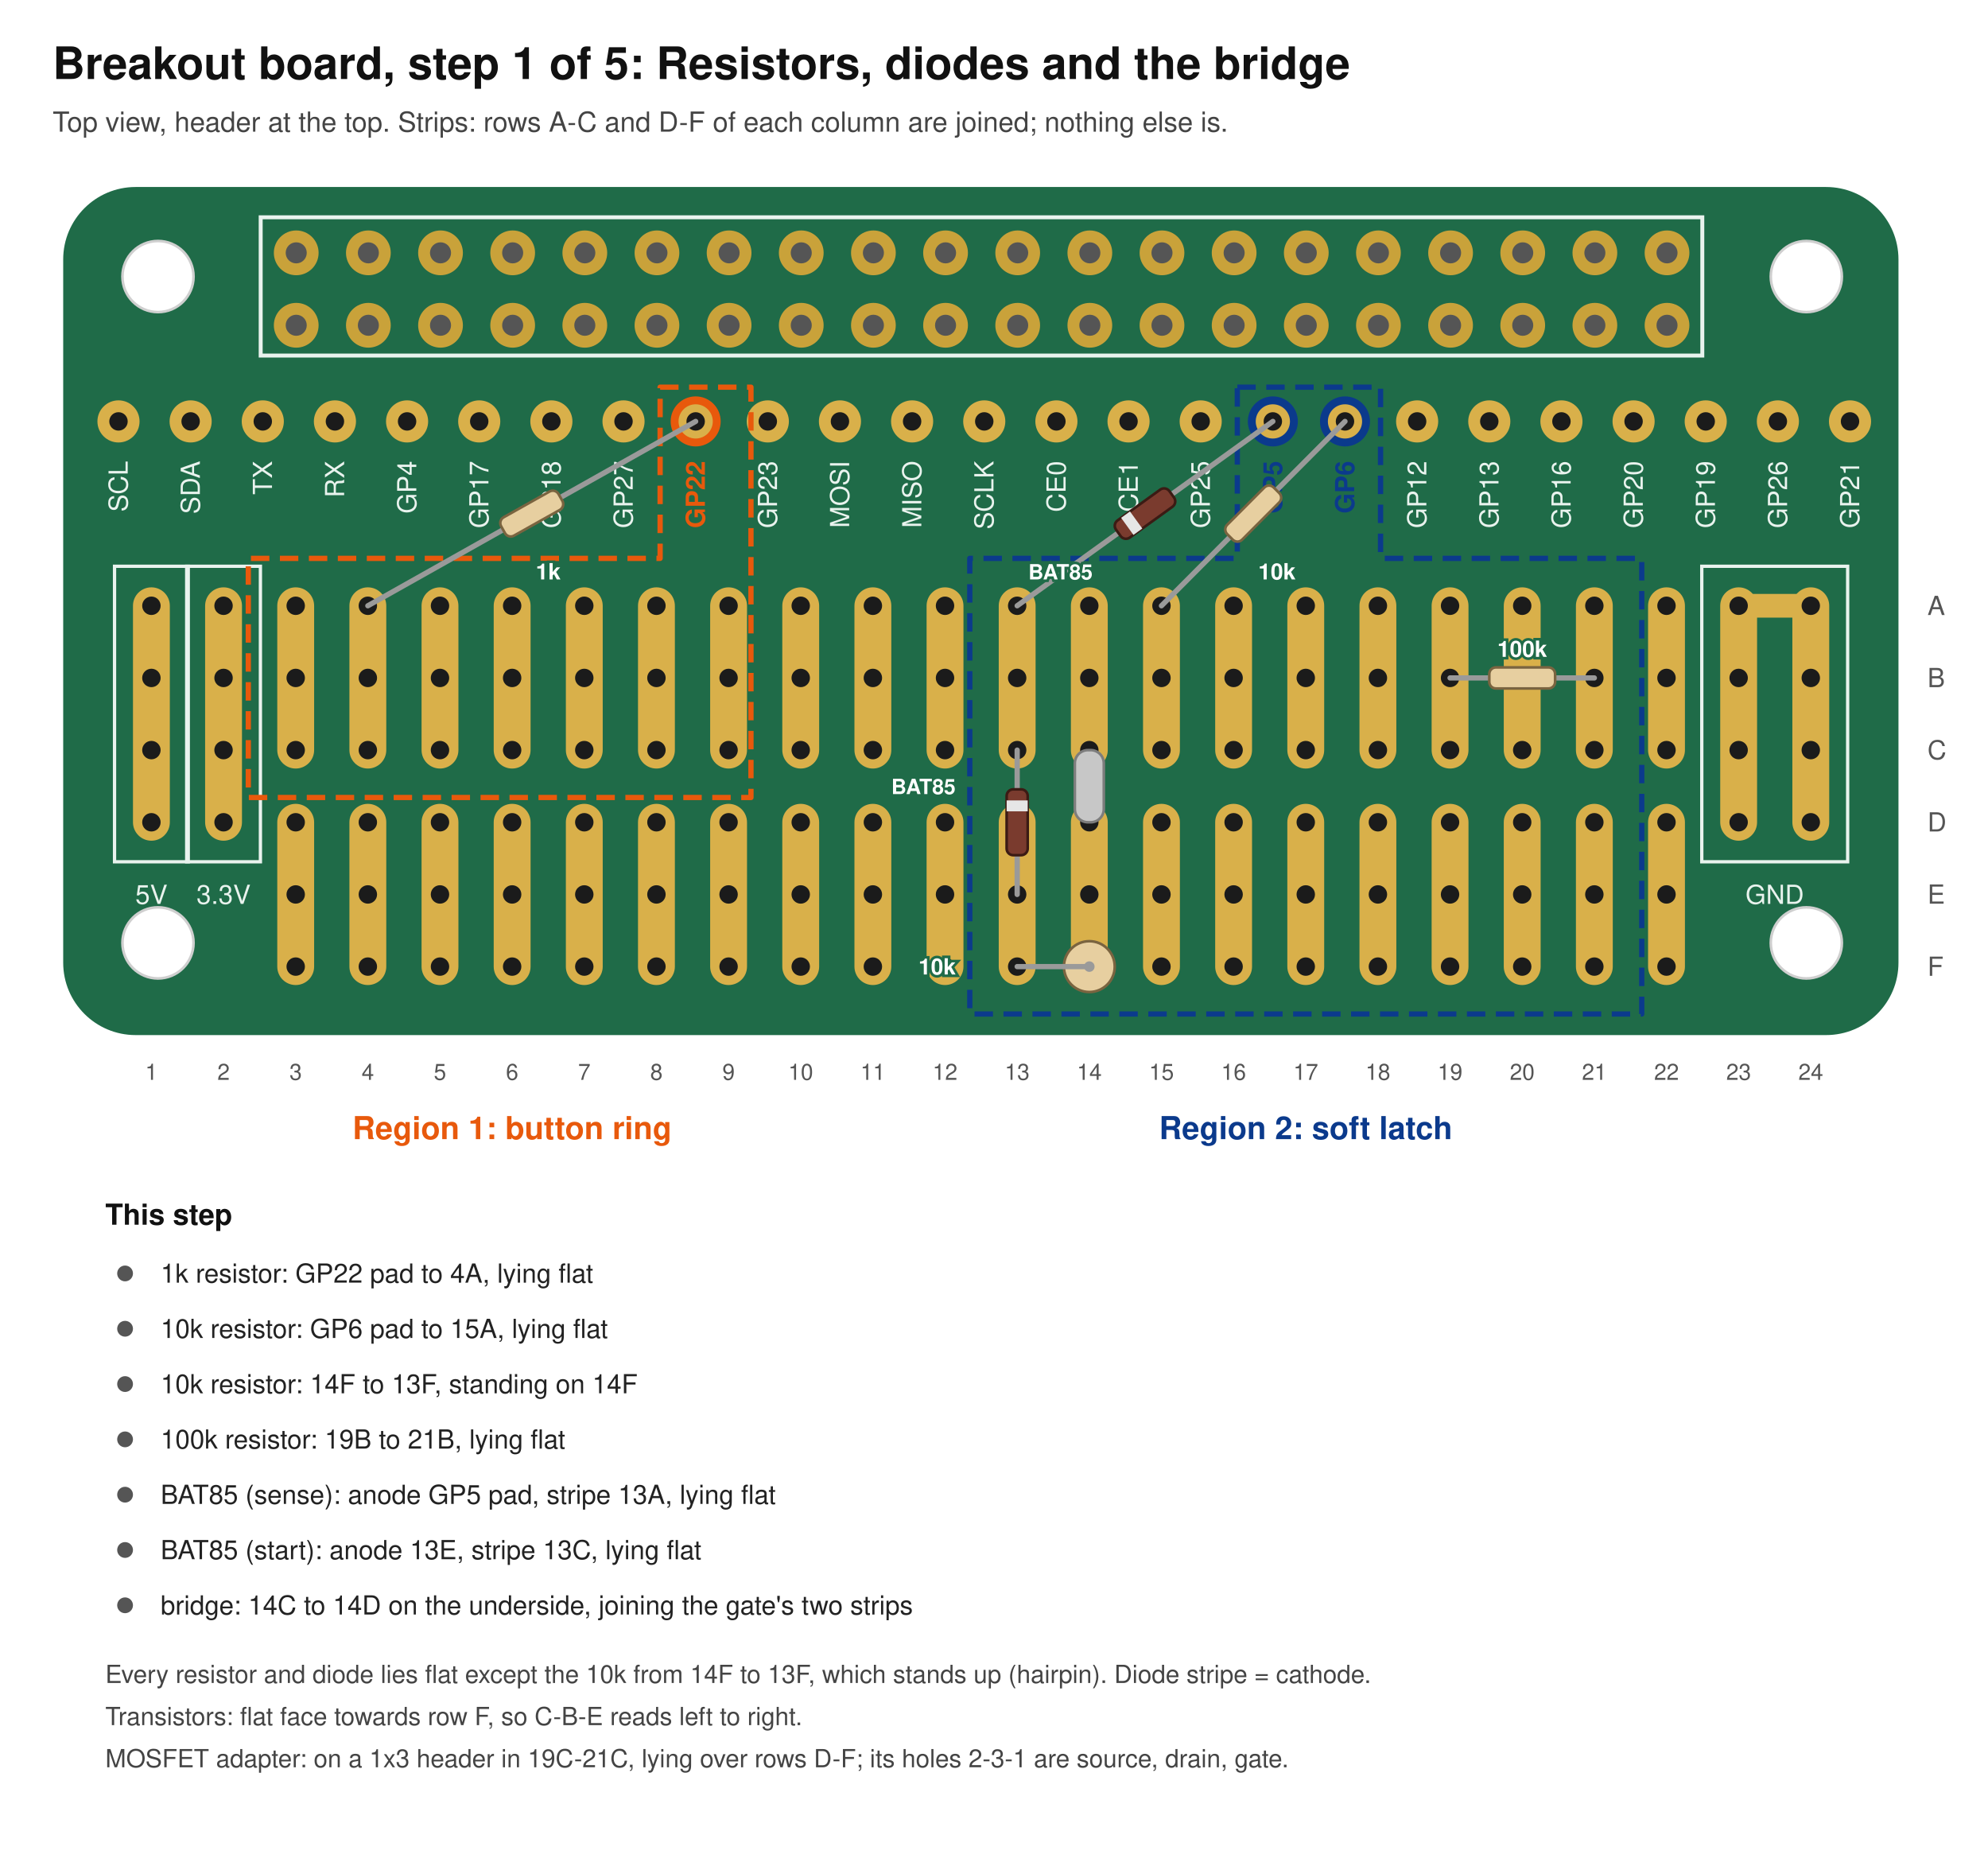
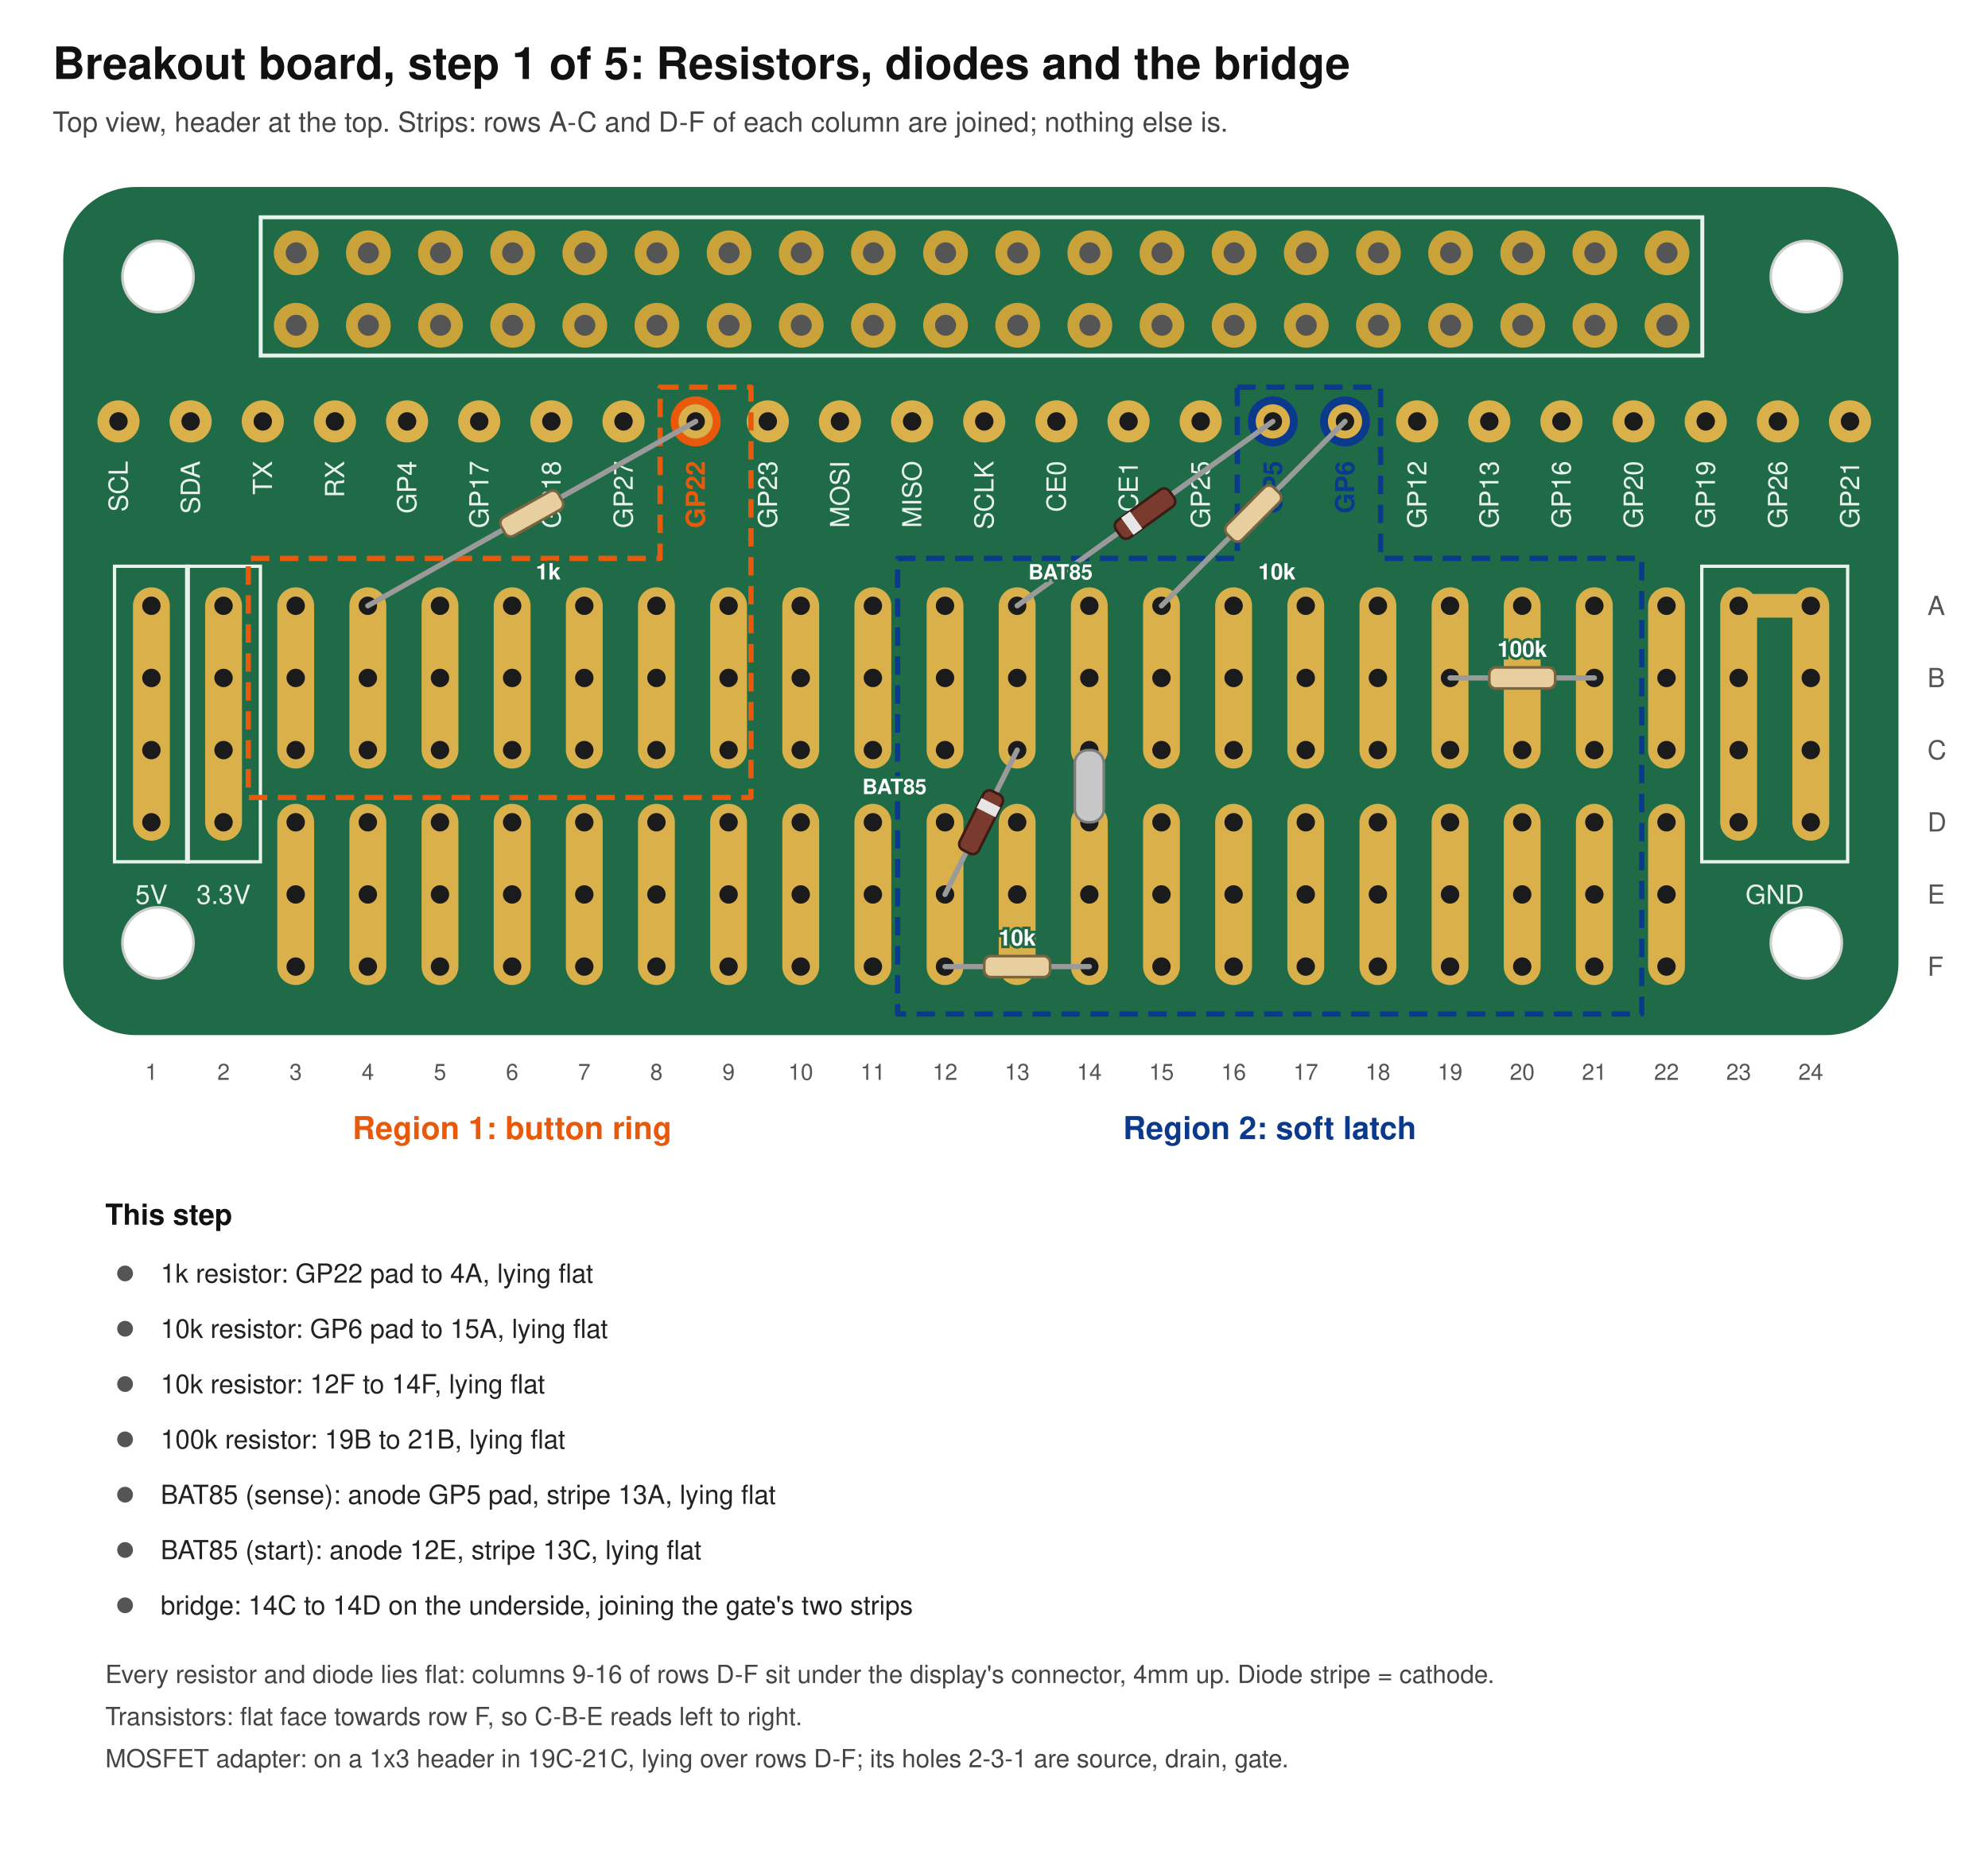
<svg xmlns="http://www.w3.org/2000/svg" viewBox="0 0 1510 1420" width="1510" height="1420" font-family="Helvetica, Arial, sans-serif">
  <rect width="1510" height="1420" fill="#ffffff" />
  <text x="40.0" y="60.0" font-size="34" fill="#111" text-anchor="start" font-weight="bold">Breakout board, step 1 of 5: Resistors, diodes and the bridge</text>
  <text x="40.0" y="100.0" font-size="21" fill="#444" text-anchor="start">Top view, header at the top. Strips: rows A-C and D-F of each column are joined; nothing else is.</text>
  <rect x="48.0" y="142.0" width="1394.0" height="644.0" fill="#1f6b48" rx="55" />
  <circle cx="120.0" cy="210.0" r="27" fill="#ffffff" stroke="#cfcfcf" stroke-width="2" />
  <circle cx="1372.0" cy="210.0" r="27" fill="#ffffff" stroke="#cfcfcf" stroke-width="2" />
  <circle cx="120.0" cy="716.0" r="27" fill="#ffffff" stroke="#cfcfcf" stroke-width="2" />
  <circle cx="1372.0" cy="716.0" r="27" fill="#ffffff" stroke="#cfcfcf" stroke-width="2" />
  <rect x="198.0" y="165.0" width="1095.0" height="105.0" fill="none" stroke="#e9f3ee" stroke-width="3" />
  <circle cx="225.0" cy="192.0" r="17" fill="#c9a23a" stroke="none" stroke-width="0" />
  <circle cx="225.0" cy="192.0" r="8" fill="#555" stroke="none" stroke-width="0" />
  <circle cx="225.0" cy="247.0" r="17" fill="#c9a23a" stroke="none" stroke-width="0" />
  <circle cx="225.0" cy="247.0" r="8" fill="#555" stroke="none" stroke-width="0" />
  <circle cx="279.8" cy="192.0" r="17" fill="#c9a23a" stroke="none" stroke-width="0" />
  <circle cx="279.8" cy="192.0" r="8" fill="#555" stroke="none" stroke-width="0" />
  <circle cx="279.8" cy="247.0" r="17" fill="#c9a23a" stroke="none" stroke-width="0" />
  <circle cx="279.8" cy="247.0" r="8" fill="#555" stroke="none" stroke-width="0" />
  <circle cx="334.6" cy="192.0" r="17" fill="#c9a23a" stroke="none" stroke-width="0" />
  <circle cx="334.6" cy="192.0" r="8" fill="#555" stroke="none" stroke-width="0" />
  <circle cx="334.6" cy="247.0" r="17" fill="#c9a23a" stroke="none" stroke-width="0" />
  <circle cx="334.6" cy="247.0" r="8" fill="#555" stroke="none" stroke-width="0" />
  <circle cx="389.4" cy="192.0" r="17" fill="#c9a23a" stroke="none" stroke-width="0" />
  <circle cx="389.4" cy="192.0" r="8" fill="#555" stroke="none" stroke-width="0" />
  <circle cx="389.4" cy="247.0" r="17" fill="#c9a23a" stroke="none" stroke-width="0" />
  <circle cx="389.4" cy="247.0" r="8" fill="#555" stroke="none" stroke-width="0" />
  <circle cx="444.2" cy="192.0" r="17" fill="#c9a23a" stroke="none" stroke-width="0" />
  <circle cx="444.2" cy="192.0" r="8" fill="#555" stroke="none" stroke-width="0" />
  <circle cx="444.2" cy="247.0" r="17" fill="#c9a23a" stroke="none" stroke-width="0" />
  <circle cx="444.2" cy="247.0" r="8" fill="#555" stroke="none" stroke-width="0" />
  <circle cx="499.0" cy="192.0" r="17" fill="#c9a23a" stroke="none" stroke-width="0" />
  <circle cx="499.0" cy="192.0" r="8" fill="#555" stroke="none" stroke-width="0" />
  <circle cx="499.0" cy="247.0" r="17" fill="#c9a23a" stroke="none" stroke-width="0" />
  <circle cx="499.0" cy="247.0" r="8" fill="#555" stroke="none" stroke-width="0" />
  <circle cx="553.8" cy="192.0" r="17" fill="#c9a23a" stroke="none" stroke-width="0" />
  <circle cx="553.8" cy="192.0" r="8" fill="#555" stroke="none" stroke-width="0" />
  <circle cx="553.8" cy="247.0" r="17" fill="#c9a23a" stroke="none" stroke-width="0" />
  <circle cx="553.8" cy="247.0" r="8" fill="#555" stroke="none" stroke-width="0" />
  <circle cx="608.6" cy="192.0" r="17" fill="#c9a23a" stroke="none" stroke-width="0" />
  <circle cx="608.6" cy="192.0" r="8" fill="#555" stroke="none" stroke-width="0" />
  <circle cx="608.6" cy="247.0" r="17" fill="#c9a23a" stroke="none" stroke-width="0" />
  <circle cx="608.6" cy="247.0" r="8" fill="#555" stroke="none" stroke-width="0" />
  <circle cx="663.4" cy="192.0" r="17" fill="#c9a23a" stroke="none" stroke-width="0" />
  <circle cx="663.4" cy="192.0" r="8" fill="#555" stroke="none" stroke-width="0" />
  <circle cx="663.4" cy="247.0" r="17" fill="#c9a23a" stroke="none" stroke-width="0" />
  <circle cx="663.4" cy="247.0" r="8" fill="#555" stroke="none" stroke-width="0" />
  <circle cx="718.2" cy="192.0" r="17" fill="#c9a23a" stroke="none" stroke-width="0" />
  <circle cx="718.2" cy="192.0" r="8" fill="#555" stroke="none" stroke-width="0" />
  <circle cx="718.2" cy="247.0" r="17" fill="#c9a23a" stroke="none" stroke-width="0" />
  <circle cx="718.2" cy="247.0" r="8" fill="#555" stroke="none" stroke-width="0" />
  <circle cx="773.0" cy="192.0" r="17" fill="#c9a23a" stroke="none" stroke-width="0" />
  <circle cx="773.0" cy="192.0" r="8" fill="#555" stroke="none" stroke-width="0" />
  <circle cx="773.0" cy="247.0" r="17" fill="#c9a23a" stroke="none" stroke-width="0" />
  <circle cx="773.0" cy="247.0" r="8" fill="#555" stroke="none" stroke-width="0" />
  <circle cx="827.8" cy="192.0" r="17" fill="#c9a23a" stroke="none" stroke-width="0" />
  <circle cx="827.8" cy="192.0" r="8" fill="#555" stroke="none" stroke-width="0" />
  <circle cx="827.8" cy="247.0" r="17" fill="#c9a23a" stroke="none" stroke-width="0" />
  <circle cx="827.8" cy="247.0" r="8" fill="#555" stroke="none" stroke-width="0" />
  <circle cx="882.6" cy="192.0" r="17" fill="#c9a23a" stroke="none" stroke-width="0" />
  <circle cx="882.6" cy="192.0" r="8" fill="#555" stroke="none" stroke-width="0" />
  <circle cx="882.6" cy="247.0" r="17" fill="#c9a23a" stroke="none" stroke-width="0" />
  <circle cx="882.6" cy="247.0" r="8" fill="#555" stroke="none" stroke-width="0" />
  <circle cx="937.4" cy="192.0" r="17" fill="#c9a23a" stroke="none" stroke-width="0" />
  <circle cx="937.4" cy="192.0" r="8" fill="#555" stroke="none" stroke-width="0" />
  <circle cx="937.4" cy="247.0" r="17" fill="#c9a23a" stroke="none" stroke-width="0" />
  <circle cx="937.4" cy="247.0" r="8" fill="#555" stroke="none" stroke-width="0" />
  <circle cx="992.2" cy="192.0" r="17" fill="#c9a23a" stroke="none" stroke-width="0" />
  <circle cx="992.2" cy="192.0" r="8" fill="#555" stroke="none" stroke-width="0" />
  <circle cx="992.2" cy="247.0" r="17" fill="#c9a23a" stroke="none" stroke-width="0" />
  <circle cx="992.2" cy="247.0" r="8" fill="#555" stroke="none" stroke-width="0" />
  <circle cx="1047.0" cy="192.0" r="17" fill="#c9a23a" stroke="none" stroke-width="0" />
  <circle cx="1047.0" cy="192.0" r="8" fill="#555" stroke="none" stroke-width="0" />
  <circle cx="1047.0" cy="247.0" r="17" fill="#c9a23a" stroke="none" stroke-width="0" />
  <circle cx="1047.0" cy="247.0" r="8" fill="#555" stroke="none" stroke-width="0" />
  <circle cx="1101.8" cy="192.0" r="17" fill="#c9a23a" stroke="none" stroke-width="0" />
  <circle cx="1101.8" cy="192.0" r="8" fill="#555" stroke="none" stroke-width="0" />
  <circle cx="1101.8" cy="247.0" r="17" fill="#c9a23a" stroke="none" stroke-width="0" />
  <circle cx="1101.8" cy="247.0" r="8" fill="#555" stroke="none" stroke-width="0" />
  <circle cx="1156.6" cy="192.0" r="17" fill="#c9a23a" stroke="none" stroke-width="0" />
  <circle cx="1156.6" cy="192.0" r="8" fill="#555" stroke="none" stroke-width="0" />
  <circle cx="1156.6" cy="247.0" r="17" fill="#c9a23a" stroke="none" stroke-width="0" />
  <circle cx="1156.6" cy="247.0" r="8" fill="#555" stroke="none" stroke-width="0" />
  <circle cx="1211.4" cy="192.0" r="17" fill="#c9a23a" stroke="none" stroke-width="0" />
  <circle cx="1211.4" cy="192.0" r="8" fill="#555" stroke="none" stroke-width="0" />
  <circle cx="1211.4" cy="247.0" r="17" fill="#c9a23a" stroke="none" stroke-width="0" />
  <circle cx="1211.4" cy="247.0" r="8" fill="#555" stroke="none" stroke-width="0" />
  <circle cx="1266.2" cy="192.0" r="17" fill="#c9a23a" stroke="none" stroke-width="0" />
  <circle cx="1266.2" cy="192.0" r="8" fill="#555" stroke="none" stroke-width="0" />
  <circle cx="1266.2" cy="247.0" r="17" fill="#c9a23a" stroke="none" stroke-width="0" />
  <circle cx="1266.2" cy="247.0" r="8" fill="#555" stroke="none" stroke-width="0" />
  <circle cx="90.0" cy="320.0" r="16" fill="#d9b04a" stroke="none" stroke-width="0" />
  <circle cx="90.0" cy="320.0" r="7" fill="#1b1b1b" stroke="none" stroke-width="0" />
  <text transform="translate(97.0,350) rotate(-90)" text-anchor="end" font-size="20" fill="#e9f3ee">SCL</text>
  <circle cx="144.8" cy="320.0" r="16" fill="#d9b04a" stroke="none" stroke-width="0" />
  <circle cx="144.8" cy="320.0" r="7" fill="#1b1b1b" stroke="none" stroke-width="0" />
  <text transform="translate(151.8,350) rotate(-90)" text-anchor="end" font-size="20" fill="#e9f3ee">SDA</text>
  <circle cx="199.6" cy="320.0" r="16" fill="#d9b04a" stroke="none" stroke-width="0" />
  <circle cx="199.6" cy="320.0" r="7" fill="#1b1b1b" stroke="none" stroke-width="0" />
  <text transform="translate(206.6,350) rotate(-90)" text-anchor="end" font-size="20" fill="#e9f3ee">TX</text>
  <circle cx="254.4" cy="320.0" r="16" fill="#d9b04a" stroke="none" stroke-width="0" />
  <circle cx="254.4" cy="320.0" r="7" fill="#1b1b1b" stroke="none" stroke-width="0" />
  <text transform="translate(261.4,350) rotate(-90)" text-anchor="end" font-size="20" fill="#e9f3ee">RX</text>
  <circle cx="309.2" cy="320.0" r="16" fill="#d9b04a" stroke="none" stroke-width="0" />
  <circle cx="309.2" cy="320.0" r="7" fill="#1b1b1b" stroke="none" stroke-width="0" />
  <text transform="translate(316.2,350) rotate(-90)" text-anchor="end" font-size="20" fill="#e9f3ee">GP4</text>
  <circle cx="364.0" cy="320.0" r="16" fill="#d9b04a" stroke="none" stroke-width="0" />
  <circle cx="364.0" cy="320.0" r="7" fill="#1b1b1b" stroke="none" stroke-width="0" />
  <text transform="translate(371.0,350) rotate(-90)" text-anchor="end" font-size="20" fill="#e9f3ee">GP17</text>
  <circle cx="418.8" cy="320.0" r="16" fill="#d9b04a" stroke="none" stroke-width="0" />
  <circle cx="418.8" cy="320.0" r="7" fill="#1b1b1b" stroke="none" stroke-width="0" />
  <text transform="translate(425.8,350) rotate(-90)" text-anchor="end" font-size="20" fill="#e9f3ee">GP18</text>
  <circle cx="473.6" cy="320.0" r="16" fill="#d9b04a" stroke="none" stroke-width="0" />
  <circle cx="473.6" cy="320.0" r="7" fill="#1b1b1b" stroke="none" stroke-width="0" />
  <text transform="translate(480.6,350) rotate(-90)" text-anchor="end" font-size="20" fill="#e9f3ee">GP27</text>
  <circle cx="528.4" cy="320.0" r="16" fill="#d9b04a" stroke="#e8590c" stroke-width="6" />
  <circle cx="528.4" cy="320.0" r="7" fill="#1b1b1b" stroke="none" stroke-width="0" />
  <text transform="translate(535.4,350) rotate(-90)" text-anchor="end" font-size="20" font-weight="bold" fill="#e8590c">GP22</text>
  <circle cx="583.2" cy="320.0" r="16" fill="#d9b04a" stroke="none" stroke-width="0" />
  <circle cx="583.2" cy="320.0" r="7" fill="#1b1b1b" stroke="none" stroke-width="0" />
  <text transform="translate(590.2,350) rotate(-90)" text-anchor="end" font-size="20" fill="#e9f3ee">GP23</text>
  <circle cx="638.0" cy="320.0" r="16" fill="#d9b04a" stroke="none" stroke-width="0" />
  <circle cx="638.0" cy="320.0" r="7" fill="#1b1b1b" stroke="none" stroke-width="0" />
  <text transform="translate(645.0,350) rotate(-90)" text-anchor="end" font-size="20" fill="#e9f3ee">MOSI</text>
  <circle cx="692.8" cy="320.0" r="16" fill="#d9b04a" stroke="none" stroke-width="0" />
  <circle cx="692.8" cy="320.0" r="7" fill="#1b1b1b" stroke="none" stroke-width="0" />
  <text transform="translate(699.8,350) rotate(-90)" text-anchor="end" font-size="20" fill="#e9f3ee">MISO</text>
  <circle cx="747.6" cy="320.0" r="16" fill="#d9b04a" stroke="none" stroke-width="0" />
  <circle cx="747.6" cy="320.0" r="7" fill="#1b1b1b" stroke="none" stroke-width="0" />
  <text transform="translate(754.6,350) rotate(-90)" text-anchor="end" font-size="20" fill="#e9f3ee">SCLK</text>
  <circle cx="802.4" cy="320.0" r="16" fill="#d9b04a" stroke="none" stroke-width="0" />
  <circle cx="802.4" cy="320.0" r="7" fill="#1b1b1b" stroke="none" stroke-width="0" />
  <text transform="translate(809.4,350) rotate(-90)" text-anchor="end" font-size="20" fill="#e9f3ee">CE0</text>
  <circle cx="857.2" cy="320.0" r="16" fill="#d9b04a" stroke="none" stroke-width="0" />
  <circle cx="857.2" cy="320.0" r="7" fill="#1b1b1b" stroke="none" stroke-width="0" />
  <text transform="translate(864.2,350) rotate(-90)" text-anchor="end" font-size="20" fill="#e9f3ee">CE1</text>
  <circle cx="912.0" cy="320.0" r="16" fill="#d9b04a" stroke="none" stroke-width="0" />
  <circle cx="912.0" cy="320.0" r="7" fill="#1b1b1b" stroke="none" stroke-width="0" />
  <text transform="translate(919.0,350) rotate(-90)" text-anchor="end" font-size="20" fill="#e9f3ee">GP25</text>
  <circle cx="966.8" cy="320.0" r="16" fill="#d9b04a" stroke="#0b3a8c" stroke-width="6" />
  <circle cx="966.8" cy="320.0" r="7" fill="#1b1b1b" stroke="none" stroke-width="0" />
  <text transform="translate(973.8,350) rotate(-90)" text-anchor="end" font-size="20" font-weight="bold" fill="#0b3a8c">GP5</text>
  <circle cx="1021.6" cy="320.0" r="16" fill="#d9b04a" stroke="#0b3a8c" stroke-width="6" />
  <circle cx="1021.6" cy="320.0" r="7" fill="#1b1b1b" stroke="none" stroke-width="0" />
  <text transform="translate(1028.6,350) rotate(-90)" text-anchor="end" font-size="20" font-weight="bold" fill="#0b3a8c">GP6</text>
  <circle cx="1076.4" cy="320.0" r="16" fill="#d9b04a" stroke="none" stroke-width="0" />
  <circle cx="1076.4" cy="320.0" r="7" fill="#1b1b1b" stroke="none" stroke-width="0" />
  <text transform="translate(1083.4,350) rotate(-90)" text-anchor="end" font-size="20" fill="#e9f3ee">GP12</text>
  <circle cx="1131.2" cy="320.0" r="16" fill="#d9b04a" stroke="none" stroke-width="0" />
  <circle cx="1131.2" cy="320.0" r="7" fill="#1b1b1b" stroke="none" stroke-width="0" />
  <text transform="translate(1138.2,350) rotate(-90)" text-anchor="end" font-size="20" fill="#e9f3ee">GP13</text>
  <circle cx="1186.0" cy="320.0" r="16" fill="#d9b04a" stroke="none" stroke-width="0" />
  <circle cx="1186.0" cy="320.0" r="7" fill="#1b1b1b" stroke="none" stroke-width="0" />
  <text transform="translate(1193.0,350) rotate(-90)" text-anchor="end" font-size="20" fill="#e9f3ee">GP16</text>
  <circle cx="1240.8" cy="320.0" r="16" fill="#d9b04a" stroke="none" stroke-width="0" />
  <circle cx="1240.8" cy="320.0" r="7" fill="#1b1b1b" stroke="none" stroke-width="0" />
  <text transform="translate(1247.8,350) rotate(-90)" text-anchor="end" font-size="20" fill="#e9f3ee">GP20</text>
  <circle cx="1295.6" cy="320.0" r="16" fill="#d9b04a" stroke="none" stroke-width="0" />
  <circle cx="1295.6" cy="320.0" r="7" fill="#1b1b1b" stroke="none" stroke-width="0" />
  <text transform="translate(1302.6,350) rotate(-90)" text-anchor="end" font-size="20" fill="#e9f3ee">GP19</text>
  <circle cx="1350.4" cy="320.0" r="16" fill="#d9b04a" stroke="none" stroke-width="0" />
  <circle cx="1350.4" cy="320.0" r="7" fill="#1b1b1b" stroke="none" stroke-width="0" />
  <text transform="translate(1357.4,350) rotate(-90)" text-anchor="end" font-size="20" fill="#e9f3ee">GP26</text>
  <circle cx="1405.2" cy="320.0" r="16" fill="#d9b04a" stroke="none" stroke-width="0" />
  <circle cx="1405.2" cy="320.0" r="7" fill="#1b1b1b" stroke="none" stroke-width="0" />
  <text transform="translate(1412.2,350) rotate(-90)" text-anchor="end" font-size="20" fill="#e9f3ee">GP21</text>
  <rect x="87.0" y="430.0" width="56.0" height="224.4" fill="none" stroke="#e9f3ee" stroke-width="2.5" />
  <text x="115.0" y="686.4" font-size="20" fill="#e9f3ee" text-anchor="middle">5V</text>
  <rect x="141.8" y="430.0" width="56.0" height="224.4" fill="none" stroke="#e9f3ee" stroke-width="2.5" />
  <text x="169.8" y="686.4" font-size="20" fill="#e9f3ee" text-anchor="middle">3.3V</text>
  <rect x="1292.6" y="430.0" width="110.8" height="224.4" fill="none" stroke="#e9f3ee" stroke-width="2.5" />
  <text x="1348.0" y="686.4" font-size="20" fill="#e9f3ee" text-anchor="middle">GND</text>
  <rect x="101.0" y="446.0" width="28.0" height="192.4" fill="#d9b04a" rx="14" />
  <rect x="155.8" y="446.0" width="28.0" height="192.4" fill="#d9b04a" rx="14" />
  <rect x="210.6" y="446.0" width="28.0" height="137.6" fill="#d9b04a" rx="14" />
  <rect x="210.6" y="610.4" width="28.0" height="137.6" fill="#d9b04a" rx="14" />
  <rect x="265.4" y="446.0" width="28.0" height="137.6" fill="#d9b04a" rx="14" />
  <rect x="265.4" y="610.4" width="28.0" height="137.6" fill="#d9b04a" rx="14" />
  <rect x="320.2" y="446.0" width="28.0" height="137.6" fill="#d9b04a" rx="14" />
  <rect x="320.2" y="610.4" width="28.0" height="137.6" fill="#d9b04a" rx="14" />
  <rect x="375.0" y="446.0" width="28.0" height="137.6" fill="#d9b04a" rx="14" />
  <rect x="375.0" y="610.4" width="28.0" height="137.6" fill="#d9b04a" rx="14" />
  <rect x="429.8" y="446.0" width="28.0" height="137.6" fill="#d9b04a" rx="14" />
  <rect x="429.8" y="610.4" width="28.0" height="137.6" fill="#d9b04a" rx="14" />
  <rect x="484.6" y="446.0" width="28.0" height="137.6" fill="#d9b04a" rx="14" />
  <rect x="484.6" y="610.4" width="28.0" height="137.6" fill="#d9b04a" rx="14" />
  <rect x="539.4" y="446.0" width="28.0" height="137.6" fill="#d9b04a" rx="14" />
  <rect x="539.4" y="610.4" width="28.0" height="137.6" fill="#d9b04a" rx="14" />
  <rect x="594.2" y="446.0" width="28.0" height="137.6" fill="#d9b04a" rx="14" />
  <rect x="594.2" y="610.4" width="28.0" height="137.6" fill="#d9b04a" rx="14" />
  <rect x="649.0" y="446.0" width="28.0" height="137.6" fill="#d9b04a" rx="14" />
  <rect x="649.0" y="610.4" width="28.0" height="137.6" fill="#d9b04a" rx="14" />
  <rect x="703.8" y="446.0" width="28.0" height="137.6" fill="#d9b04a" rx="14" />
  <rect x="703.8" y="610.4" width="28.0" height="137.6" fill="#d9b04a" rx="14" />
  <rect x="758.6" y="446.0" width="28.0" height="137.6" fill="#d9b04a" rx="14" />
  <rect x="758.6" y="610.4" width="28.0" height="137.6" fill="#d9b04a" rx="14" />
  <rect x="813.4" y="446.0" width="28.0" height="137.6" fill="#d9b04a" rx="14" />
  <rect x="813.4" y="610.4" width="28.0" height="137.6" fill="#d9b04a" rx="14" />
  <rect x="868.2" y="446.0" width="28.0" height="137.6" fill="#d9b04a" rx="14" />
  <rect x="868.2" y="610.4" width="28.0" height="137.6" fill="#d9b04a" rx="14" />
  <rect x="923.0" y="446.0" width="28.0" height="137.6" fill="#d9b04a" rx="14" />
  <rect x="923.0" y="610.4" width="28.0" height="137.6" fill="#d9b04a" rx="14" />
  <rect x="977.8" y="446.0" width="28.0" height="137.6" fill="#d9b04a" rx="14" />
  <rect x="977.8" y="610.4" width="28.0" height="137.6" fill="#d9b04a" rx="14" />
  <rect x="1032.6" y="446.0" width="28.0" height="137.6" fill="#d9b04a" rx="14" />
  <rect x="1032.6" y="610.4" width="28.0" height="137.6" fill="#d9b04a" rx="14" />
  <rect x="1087.4" y="446.0" width="28.0" height="137.6" fill="#d9b04a" rx="14" />
  <rect x="1087.4" y="610.4" width="28.0" height="137.6" fill="#d9b04a" rx="14" />
  <rect x="1142.2" y="446.0" width="28.0" height="137.6" fill="#d9b04a" rx="14" />
  <rect x="1142.2" y="610.4" width="28.0" height="137.6" fill="#d9b04a" rx="14" />
  <rect x="1197.0" y="446.0" width="28.0" height="137.6" fill="#d9b04a" rx="14" />
  <rect x="1197.0" y="610.4" width="28.0" height="137.6" fill="#d9b04a" rx="14" />
  <rect x="1251.8" y="446.0" width="28.0" height="137.6" fill="#d9b04a" rx="14" />
  <rect x="1251.8" y="610.4" width="28.0" height="137.6" fill="#d9b04a" rx="14" />
  <rect x="1306.6" y="446.0" width="28.0" height="192.4" fill="#d9b04a" rx="14" />
  <rect x="1361.4" y="446.0" width="28.0" height="192.4" fill="#d9b04a" rx="14" />
  <rect x="1320.6" y="451.0" width="54.8" height="18.0" fill="#d9b04a" />
  <circle cx="115.0" cy="460.0" r="7" fill="#1b1b1b" stroke="none" stroke-width="0" />
  <circle cx="115.0" cy="514.8" r="7" fill="#1b1b1b" stroke="none" stroke-width="0" />
  <circle cx="115.0" cy="569.6" r="7" fill="#1b1b1b" stroke="none" stroke-width="0" />
  <circle cx="115.0" cy="624.4" r="7" fill="#1b1b1b" stroke="none" stroke-width="0" />
  <circle cx="169.8" cy="460.0" r="7" fill="#1b1b1b" stroke="none" stroke-width="0" />
  <circle cx="169.8" cy="514.8" r="7" fill="#1b1b1b" stroke="none" stroke-width="0" />
  <circle cx="169.8" cy="569.6" r="7" fill="#1b1b1b" stroke="none" stroke-width="0" />
  <circle cx="169.8" cy="624.4" r="7" fill="#1b1b1b" stroke="none" stroke-width="0" />
  <circle cx="224.6" cy="460.0" r="7" fill="#1b1b1b" stroke="none" stroke-width="0" />
  <circle cx="224.6" cy="514.8" r="7" fill="#1b1b1b" stroke="none" stroke-width="0" />
  <circle cx="224.6" cy="569.6" r="7" fill="#1b1b1b" stroke="none" stroke-width="0" />
  <circle cx="224.6" cy="624.4" r="7" fill="#1b1b1b" stroke="none" stroke-width="0" />
  <circle cx="224.6" cy="679.2" r="7" fill="#1b1b1b" stroke="none" stroke-width="0" />
  <circle cx="224.6" cy="734.0" r="7" fill="#1b1b1b" stroke="none" stroke-width="0" />
  <circle cx="279.4" cy="460.0" r="7" fill="#1b1b1b" stroke="none" stroke-width="0" />
  <circle cx="279.4" cy="514.8" r="7" fill="#1b1b1b" stroke="none" stroke-width="0" />
  <circle cx="279.4" cy="569.6" r="7" fill="#1b1b1b" stroke="none" stroke-width="0" />
  <circle cx="279.4" cy="624.4" r="7" fill="#1b1b1b" stroke="none" stroke-width="0" />
  <circle cx="279.4" cy="679.2" r="7" fill="#1b1b1b" stroke="none" stroke-width="0" />
  <circle cx="279.4" cy="734.0" r="7" fill="#1b1b1b" stroke="none" stroke-width="0" />
  <circle cx="334.2" cy="460.0" r="7" fill="#1b1b1b" stroke="none" stroke-width="0" />
  <circle cx="334.2" cy="514.8" r="7" fill="#1b1b1b" stroke="none" stroke-width="0" />
  <circle cx="334.2" cy="569.6" r="7" fill="#1b1b1b" stroke="none" stroke-width="0" />
  <circle cx="334.2" cy="624.4" r="7" fill="#1b1b1b" stroke="none" stroke-width="0" />
  <circle cx="334.2" cy="679.2" r="7" fill="#1b1b1b" stroke="none" stroke-width="0" />
  <circle cx="334.2" cy="734.0" r="7" fill="#1b1b1b" stroke="none" stroke-width="0" />
  <circle cx="389.0" cy="460.0" r="7" fill="#1b1b1b" stroke="none" stroke-width="0" />
  <circle cx="389.0" cy="514.8" r="7" fill="#1b1b1b" stroke="none" stroke-width="0" />
  <circle cx="389.0" cy="569.6" r="7" fill="#1b1b1b" stroke="none" stroke-width="0" />
  <circle cx="389.0" cy="624.4" r="7" fill="#1b1b1b" stroke="none" stroke-width="0" />
  <circle cx="389.0" cy="679.2" r="7" fill="#1b1b1b" stroke="none" stroke-width="0" />
  <circle cx="389.0" cy="734.0" r="7" fill="#1b1b1b" stroke="none" stroke-width="0" />
  <circle cx="443.8" cy="460.0" r="7" fill="#1b1b1b" stroke="none" stroke-width="0" />
  <circle cx="443.8" cy="514.8" r="7" fill="#1b1b1b" stroke="none" stroke-width="0" />
  <circle cx="443.8" cy="569.6" r="7" fill="#1b1b1b" stroke="none" stroke-width="0" />
  <circle cx="443.8" cy="624.4" r="7" fill="#1b1b1b" stroke="none" stroke-width="0" />
  <circle cx="443.8" cy="679.2" r="7" fill="#1b1b1b" stroke="none" stroke-width="0" />
  <circle cx="443.8" cy="734.0" r="7" fill="#1b1b1b" stroke="none" stroke-width="0" />
  <circle cx="498.6" cy="460.0" r="7" fill="#1b1b1b" stroke="none" stroke-width="0" />
  <circle cx="498.6" cy="514.8" r="7" fill="#1b1b1b" stroke="none" stroke-width="0" />
  <circle cx="498.6" cy="569.6" r="7" fill="#1b1b1b" stroke="none" stroke-width="0" />
  <circle cx="498.6" cy="624.4" r="7" fill="#1b1b1b" stroke="none" stroke-width="0" />
  <circle cx="498.6" cy="679.2" r="7" fill="#1b1b1b" stroke="none" stroke-width="0" />
  <circle cx="498.6" cy="734.0" r="7" fill="#1b1b1b" stroke="none" stroke-width="0" />
  <circle cx="553.4" cy="460.0" r="7" fill="#1b1b1b" stroke="none" stroke-width="0" />
  <circle cx="553.4" cy="514.8" r="7" fill="#1b1b1b" stroke="none" stroke-width="0" />
  <circle cx="553.4" cy="569.6" r="7" fill="#1b1b1b" stroke="none" stroke-width="0" />
  <circle cx="553.4" cy="624.4" r="7" fill="#1b1b1b" stroke="none" stroke-width="0" />
  <circle cx="553.4" cy="679.2" r="7" fill="#1b1b1b" stroke="none" stroke-width="0" />
  <circle cx="553.4" cy="734.0" r="7" fill="#1b1b1b" stroke="none" stroke-width="0" />
  <circle cx="608.2" cy="460.0" r="7" fill="#1b1b1b" stroke="none" stroke-width="0" />
  <circle cx="608.2" cy="514.8" r="7" fill="#1b1b1b" stroke="none" stroke-width="0" />
  <circle cx="608.2" cy="569.6" r="7" fill="#1b1b1b" stroke="none" stroke-width="0" />
  <circle cx="608.2" cy="624.4" r="7" fill="#1b1b1b" stroke="none" stroke-width="0" />
  <circle cx="608.2" cy="679.2" r="7" fill="#1b1b1b" stroke="none" stroke-width="0" />
  <circle cx="608.2" cy="734.0" r="7" fill="#1b1b1b" stroke="none" stroke-width="0" />
  <circle cx="663.0" cy="460.0" r="7" fill="#1b1b1b" stroke="none" stroke-width="0" />
  <circle cx="663.0" cy="514.8" r="7" fill="#1b1b1b" stroke="none" stroke-width="0" />
  <circle cx="663.0" cy="569.6" r="7" fill="#1b1b1b" stroke="none" stroke-width="0" />
  <circle cx="663.0" cy="624.4" r="7" fill="#1b1b1b" stroke="none" stroke-width="0" />
  <circle cx="663.0" cy="679.2" r="7" fill="#1b1b1b" stroke="none" stroke-width="0" />
  <circle cx="663.0" cy="734.0" r="7" fill="#1b1b1b" stroke="none" stroke-width="0" />
  <circle cx="717.8" cy="460.0" r="7" fill="#1b1b1b" stroke="none" stroke-width="0" />
  <circle cx="717.8" cy="514.8" r="7" fill="#1b1b1b" stroke="none" stroke-width="0" />
  <circle cx="717.8" cy="569.6" r="7" fill="#1b1b1b" stroke="none" stroke-width="0" />
  <circle cx="717.8" cy="624.4" r="7" fill="#1b1b1b" stroke="none" stroke-width="0" />
  <circle cx="717.8" cy="679.2" r="7" fill="#1b1b1b" stroke="none" stroke-width="0" />
  <circle cx="717.8" cy="734.0" r="7" fill="#1b1b1b" stroke="none" stroke-width="0" />
  <circle cx="772.6" cy="460.0" r="7" fill="#1b1b1b" stroke="none" stroke-width="0" />
  <circle cx="772.6" cy="514.8" r="7" fill="#1b1b1b" stroke="none" stroke-width="0" />
  <circle cx="772.6" cy="569.6" r="7" fill="#1b1b1b" stroke="none" stroke-width="0" />
  <circle cx="772.6" cy="624.4" r="7" fill="#1b1b1b" stroke="none" stroke-width="0" />
  <circle cx="772.6" cy="679.2" r="7" fill="#1b1b1b" stroke="none" stroke-width="0" />
  <circle cx="772.6" cy="734.0" r="7" fill="#1b1b1b" stroke="none" stroke-width="0" />
  <circle cx="827.4" cy="460.0" r="7" fill="#1b1b1b" stroke="none" stroke-width="0" />
  <circle cx="827.4" cy="514.8" r="7" fill="#1b1b1b" stroke="none" stroke-width="0" />
  <circle cx="827.4" cy="569.6" r="7" fill="#1b1b1b" stroke="none" stroke-width="0" />
  <circle cx="827.4" cy="624.4" r="7" fill="#1b1b1b" stroke="none" stroke-width="0" />
  <circle cx="827.4" cy="679.2" r="7" fill="#1b1b1b" stroke="none" stroke-width="0" />
  <circle cx="827.4" cy="734.0" r="7" fill="#1b1b1b" stroke="none" stroke-width="0" />
  <circle cx="882.2" cy="460.0" r="7" fill="#1b1b1b" stroke="none" stroke-width="0" />
  <circle cx="882.2" cy="514.8" r="7" fill="#1b1b1b" stroke="none" stroke-width="0" />
  <circle cx="882.2" cy="569.6" r="7" fill="#1b1b1b" stroke="none" stroke-width="0" />
  <circle cx="882.2" cy="624.4" r="7" fill="#1b1b1b" stroke="none" stroke-width="0" />
  <circle cx="882.2" cy="679.2" r="7" fill="#1b1b1b" stroke="none" stroke-width="0" />
  <circle cx="882.2" cy="734.0" r="7" fill="#1b1b1b" stroke="none" stroke-width="0" />
  <circle cx="937.0" cy="460.0" r="7" fill="#1b1b1b" stroke="none" stroke-width="0" />
  <circle cx="937.0" cy="514.8" r="7" fill="#1b1b1b" stroke="none" stroke-width="0" />
  <circle cx="937.0" cy="569.6" r="7" fill="#1b1b1b" stroke="none" stroke-width="0" />
  <circle cx="937.0" cy="624.4" r="7" fill="#1b1b1b" stroke="none" stroke-width="0" />
  <circle cx="937.0" cy="679.2" r="7" fill="#1b1b1b" stroke="none" stroke-width="0" />
  <circle cx="937.0" cy="734.0" r="7" fill="#1b1b1b" stroke="none" stroke-width="0" />
  <circle cx="991.8" cy="460.0" r="7" fill="#1b1b1b" stroke="none" stroke-width="0" />
  <circle cx="991.8" cy="514.8" r="7" fill="#1b1b1b" stroke="none" stroke-width="0" />
  <circle cx="991.8" cy="569.6" r="7" fill="#1b1b1b" stroke="none" stroke-width="0" />
  <circle cx="991.8" cy="624.4" r="7" fill="#1b1b1b" stroke="none" stroke-width="0" />
  <circle cx="991.8" cy="679.2" r="7" fill="#1b1b1b" stroke="none" stroke-width="0" />
  <circle cx="991.8" cy="734.0" r="7" fill="#1b1b1b" stroke="none" stroke-width="0" />
  <circle cx="1046.6" cy="460.0" r="7" fill="#1b1b1b" stroke="none" stroke-width="0" />
  <circle cx="1046.6" cy="514.8" r="7" fill="#1b1b1b" stroke="none" stroke-width="0" />
  <circle cx="1046.6" cy="569.6" r="7" fill="#1b1b1b" stroke="none" stroke-width="0" />
  <circle cx="1046.6" cy="624.4" r="7" fill="#1b1b1b" stroke="none" stroke-width="0" />
  <circle cx="1046.6" cy="679.2" r="7" fill="#1b1b1b" stroke="none" stroke-width="0" />
  <circle cx="1046.6" cy="734.0" r="7" fill="#1b1b1b" stroke="none" stroke-width="0" />
  <circle cx="1101.4" cy="460.0" r="7" fill="#1b1b1b" stroke="none" stroke-width="0" />
  <circle cx="1101.4" cy="514.8" r="7" fill="#1b1b1b" stroke="none" stroke-width="0" />
  <circle cx="1101.4" cy="569.6" r="7" fill="#1b1b1b" stroke="none" stroke-width="0" />
  <circle cx="1101.4" cy="624.4" r="7" fill="#1b1b1b" stroke="none" stroke-width="0" />
  <circle cx="1101.4" cy="679.2" r="7" fill="#1b1b1b" stroke="none" stroke-width="0" />
  <circle cx="1101.4" cy="734.0" r="7" fill="#1b1b1b" stroke="none" stroke-width="0" />
  <circle cx="1156.2" cy="460.0" r="7" fill="#1b1b1b" stroke="none" stroke-width="0" />
  <circle cx="1156.2" cy="514.8" r="7" fill="#1b1b1b" stroke="none" stroke-width="0" />
  <circle cx="1156.2" cy="569.6" r="7" fill="#1b1b1b" stroke="none" stroke-width="0" />
  <circle cx="1156.2" cy="624.4" r="7" fill="#1b1b1b" stroke="none" stroke-width="0" />
  <circle cx="1156.2" cy="679.2" r="7" fill="#1b1b1b" stroke="none" stroke-width="0" />
  <circle cx="1156.2" cy="734.0" r="7" fill="#1b1b1b" stroke="none" stroke-width="0" />
  <circle cx="1211.0" cy="460.0" r="7" fill="#1b1b1b" stroke="none" stroke-width="0" />
  <circle cx="1211.0" cy="514.8" r="7" fill="#1b1b1b" stroke="none" stroke-width="0" />
  <circle cx="1211.0" cy="569.6" r="7" fill="#1b1b1b" stroke="none" stroke-width="0" />
  <circle cx="1211.0" cy="624.4" r="7" fill="#1b1b1b" stroke="none" stroke-width="0" />
  <circle cx="1211.0" cy="679.2" r="7" fill="#1b1b1b" stroke="none" stroke-width="0" />
  <circle cx="1211.0" cy="734.0" r="7" fill="#1b1b1b" stroke="none" stroke-width="0" />
  <circle cx="1265.8" cy="460.0" r="7" fill="#1b1b1b" stroke="none" stroke-width="0" />
  <circle cx="1265.8" cy="514.8" r="7" fill="#1b1b1b" stroke="none" stroke-width="0" />
  <circle cx="1265.8" cy="569.6" r="7" fill="#1b1b1b" stroke="none" stroke-width="0" />
  <circle cx="1265.8" cy="624.4" r="7" fill="#1b1b1b" stroke="none" stroke-width="0" />
  <circle cx="1265.8" cy="679.2" r="7" fill="#1b1b1b" stroke="none" stroke-width="0" />
  <circle cx="1265.8" cy="734.0" r="7" fill="#1b1b1b" stroke="none" stroke-width="0" />
  <circle cx="1320.6" cy="460.0" r="7" fill="#1b1b1b" stroke="none" stroke-width="0" />
  <circle cx="1320.6" cy="514.8" r="7" fill="#1b1b1b" stroke="none" stroke-width="0" />
  <circle cx="1320.6" cy="569.6" r="7" fill="#1b1b1b" stroke="none" stroke-width="0" />
  <circle cx="1320.6" cy="624.4" r="7" fill="#1b1b1b" stroke="none" stroke-width="0" />
  <circle cx="1375.4" cy="460.0" r="7" fill="#1b1b1b" stroke="none" stroke-width="0" />
  <circle cx="1375.4" cy="514.8" r="7" fill="#1b1b1b" stroke="none" stroke-width="0" />
  <circle cx="1375.4" cy="569.6" r="7" fill="#1b1b1b" stroke="none" stroke-width="0" />
  <circle cx="1375.4" cy="624.4" r="7" fill="#1b1b1b" stroke="none" stroke-width="0" />
  <text x="115.0" y="820.0" font-size="17" fill="#555" text-anchor="middle">1</text>
  <text x="169.8" y="820.0" font-size="17" fill="#555" text-anchor="middle">2</text>
  <text x="224.6" y="820.0" font-size="17" fill="#555" text-anchor="middle">3</text>
  <text x="279.4" y="820.0" font-size="17" fill="#555" text-anchor="middle">4</text>
  <text x="334.2" y="820.0" font-size="17" fill="#555" text-anchor="middle">5</text>
  <text x="389.0" y="820.0" font-size="17" fill="#555" text-anchor="middle">6</text>
  <text x="443.8" y="820.0" font-size="17" fill="#555" text-anchor="middle">7</text>
  <text x="498.6" y="820.0" font-size="17" fill="#555" text-anchor="middle">8</text>
  <text x="553.4" y="820.0" font-size="17" fill="#555" text-anchor="middle">9</text>
  <text x="608.2" y="820.0" font-size="17" fill="#555" text-anchor="middle">10</text>
  <text x="663.0" y="820.0" font-size="17" fill="#555" text-anchor="middle">11</text>
  <text x="717.8" y="820.0" font-size="17" fill="#555" text-anchor="middle">12</text>
  <text x="772.6" y="820.0" font-size="17" fill="#555" text-anchor="middle">13</text>
  <text x="827.4" y="820.0" font-size="17" fill="#555" text-anchor="middle">14</text>
  <text x="882.2" y="820.0" font-size="17" fill="#555" text-anchor="middle">15</text>
  <text x="937.0" y="820.0" font-size="17" fill="#555" text-anchor="middle">16</text>
  <text x="991.8" y="820.0" font-size="17" fill="#555" text-anchor="middle">17</text>
  <text x="1046.6" y="820.0" font-size="17" fill="#555" text-anchor="middle">18</text>
  <text x="1101.4" y="820.0" font-size="17" fill="#555" text-anchor="middle">19</text>
  <text x="1156.2" y="820.0" font-size="17" fill="#555" text-anchor="middle">20</text>
  <text x="1211.0" y="820.0" font-size="17" fill="#555" text-anchor="middle">21</text>
  <text x="1265.8" y="820.0" font-size="17" fill="#555" text-anchor="middle">22</text>
  <text x="1320.6" y="820.0" font-size="17" fill="#555" text-anchor="middle">23</text>
  <text x="1375.4" y="820.0" font-size="17" fill="#555" text-anchor="middle">24</text>
  <text x="1464.0" y="467.0" font-size="20" fill="#555" text-anchor="start">A</text>
  <text x="1464.0" y="521.8" font-size="20" fill="#555" text-anchor="start">B</text>
  <text x="1464.0" y="576.6" font-size="20" fill="#555" text-anchor="start">C</text>
  <text x="1464.0" y="631.4" font-size="20" fill="#555" text-anchor="start">D</text>
  <text x="1464.0" y="686.2" font-size="20" fill="#555" text-anchor="start">E</text>
  <text x="1464.0" y="741.0" font-size="20" fill="#555" text-anchor="start">F</text>
  <path d="M 501.4 294 H 570.4 V 424.0 H 570.4 V 605.6 H 188.6 V 424.0 H 501.4 Z" fill="none" stroke="#e8590c" stroke-width="4" stroke-dasharray="14 8" stroke-linejoin="round" />
  <text x="389.0" y="865.0" font-size="24" fill="#e8590c" text-anchor="middle" font-weight="bold">Region 1: button ring</text>
-   <path d="M 939.8 294 H 1048.6 V 424.0 H 1247.0 V 770.0 H 736.6 V 424.0 H 939.8 Z" fill="none" stroke="#0b3a8c" stroke-width="4" stroke-dasharray="14 8" stroke-linejoin="round" />
-   <text x="991.8" y="865.0" font-size="24" fill="#0b3a8c" text-anchor="middle" font-weight="bold">Region 2: soft latch</text>
+   <path d="M 939.8 294 H 1048.6 V 424.0 H 1247.0 V 770.0 H 681.8 V 424.0 H 939.8 Z" fill="none" stroke="#0b3a8c" stroke-width="4" stroke-dasharray="14 8" stroke-linejoin="round" />
+   <text x="964.4" y="865.0" font-size="24" fill="#0b3a8c" text-anchor="middle" font-weight="bold">Region 2: soft latch</text>
  <g opacity="0.3">
</g>
  <line x1="528.4" y1="320.0" x2="279.4" y2="460.0" stroke="#9a9a9a" stroke-width="4" stroke-linecap="round" />
  <g transform="translate(403.9,390.0) rotate(150.7)">
    <rect x="-25.0" y="-8.0" width="50" height="16" rx="5" fill="#e7cfa0" stroke="#7a6440" stroke-width="2" />
  </g>
  <text x="416.4" y="440.0" font-size="17" fill="#fff" text-anchor="middle" font-weight="bold" stroke="#1f6b48" stroke-width="4" paint-order="stroke">1k</text>
  <line x1="1021.6" y1="320.0" x2="882.2" y2="460.0" stroke="#9a9a9a" stroke-width="4" stroke-linecap="round" />
  <g transform="translate(951.9,390.0) rotate(134.9)">
    <rect x="-25.0" y="-8.0" width="50" height="16" rx="5" fill="#e7cfa0" stroke="#7a6440" stroke-width="2" />
  </g>
  <text x="969.9" y="440.0" font-size="17" fill="#fff" text-anchor="middle" font-weight="bold" stroke="#1f6b48" stroke-width="4" paint-order="stroke">10k</text>
-   <circle cx="827.4" cy="734.0" r="19.305" fill="#e7cfa0" stroke="#7a6440" stroke-width="2" />
-   <line x1="827.4" y1="734.0" x2="772.6" y2="734.0" stroke="#9a9a9a" stroke-width="4" stroke-linecap="round" />
-   <circle cx="827.4" cy="734.0" r="4" fill="#9a9a9a" stroke="none" stroke-width="0" />
-   <text x="711.8" y="740.0" font-size="17" fill="#fff" text-anchor="middle" font-weight="bold" stroke="#1f6b48" stroke-width="4" paint-order="stroke">10k</text>
+   <line x1="717.8" y1="734.0" x2="827.4" y2="734.0" stroke="#9a9a9a" stroke-width="4" stroke-linecap="round" />
+   <g transform="translate(772.6,734.0) rotate(0.0)">
+     <rect x="-25.0" y="-8.0" width="50" height="16" rx="5" fill="#e7cfa0" stroke="#7a6440" stroke-width="2" />
+   </g>
+   <text x="772.6" y="718.0" font-size="17" fill="#fff" text-anchor="middle" font-weight="bold" stroke="#1f6b48" stroke-width="4" paint-order="stroke">10k</text>
  <line x1="1101.4" y1="514.8" x2="1211.0" y2="514.8" stroke="#9a9a9a" stroke-width="4" stroke-linecap="round" />
  <g transform="translate(1156.2,514.8) rotate(0.0)">
    <rect x="-25.0" y="-8.0" width="50" height="16" rx="5" fill="#e7cfa0" stroke="#7a6440" stroke-width="2" />
  </g>
  <text x="1156.2" y="498.8" font-size="17" fill="#fff" text-anchor="middle" font-weight="bold" stroke="#1f6b48" stroke-width="4" paint-order="stroke">100k</text>
  <line x1="966.8" y1="320.0" x2="772.6" y2="460.0" stroke="#9a9a9a" stroke-width="4" stroke-linecap="round" />
  <g transform="translate(869.7,390.0) rotate(144.2)">
    <rect x="-25.0" y="-8.0" width="50" height="16" rx="5" fill="#7a3b2e" stroke="#3b1b14" stroke-width="2" />
    <rect x="8.3" y="-8.0" width="8.3" height="16" fill="#e6e6e6" />
  </g>
  <text x="805.5" y="440.0" font-size="16" fill="#fff" text-anchor="middle" font-weight="bold" stroke="#1f6b48" stroke-width="4" paint-order="stroke">BAT85</text>
-   <line x1="772.6" y1="679.2" x2="772.6" y2="569.6" stroke="#9a9a9a" stroke-width="4" stroke-linecap="round" />
-   <g transform="translate(772.6,624.4) rotate(-90.0)">
+   <line x1="717.8" y1="679.2" x2="772.6" y2="569.6" stroke="#9a9a9a" stroke-width="4" stroke-linecap="round" />
+   <g transform="translate(745.2,624.4) rotate(-63.4)">
    <rect x="-25.0" y="-8.0" width="50" height="16" rx="5" fill="#7a3b2e" stroke="#3b1b14" stroke-width="2" />
    <rect x="8.3" y="-8.0" width="8.3" height="16" fill="#e6e6e6" />
  </g>
-   <text x="701.4" y="603.0" font-size="16" fill="#fff" text-anchor="middle" font-weight="bold" stroke="#1f6b48" stroke-width="4" paint-order="stroke">BAT85</text>
+   <text x="679.4" y="603.0" font-size="16" fill="#fff" text-anchor="middle" font-weight="bold" stroke="#1f6b48" stroke-width="4" paint-order="stroke">BAT85</text>
  <rect x="816.4" y="569.6" width="22.0" height="54.8" fill="#c7c7c7" rx="10" stroke="#7d7d7d" stroke-width="2" />
  <text x="80.0" y="930.0" font-size="22" fill="#111" text-anchor="start" font-weight="bold">This step</text>
  <circle cx="95.0" cy="967.0" r="6" fill="#555" stroke="none" stroke-width="0" />
  <text x="122.0" y="974.0" font-size="20" fill="#222" text-anchor="start">1k resistor: GP22 pad to 4A, lying flat</text>
  <circle cx="95.0" cy="1009.0" r="6" fill="#555" stroke="none" stroke-width="0" />
  <text x="122.0" y="1016.0" font-size="20" fill="#222" text-anchor="start">10k resistor: GP6 pad to 15A, lying flat</text>
  <circle cx="95.0" cy="1051.0" r="6" fill="#555" stroke="none" stroke-width="0" />
-   <text x="122.0" y="1058.0" font-size="20" fill="#222" text-anchor="start">10k resistor: 14F to 13F, standing on 14F</text>
+   <text x="122.0" y="1058.0" font-size="20" fill="#222" text-anchor="start">10k resistor: 12F to 14F, lying flat</text>
  <circle cx="95.0" cy="1093.0" r="6" fill="#555" stroke="none" stroke-width="0" />
  <text x="122.0" y="1100.0" font-size="20" fill="#222" text-anchor="start">100k resistor: 19B to 21B, lying flat</text>
  <circle cx="95.0" cy="1135.0" r="6" fill="#555" stroke="none" stroke-width="0" />
  <text x="122.0" y="1142.0" font-size="20" fill="#222" text-anchor="start">BAT85 (sense): anode GP5 pad, stripe 13A, lying flat</text>
  <circle cx="95.0" cy="1177.0" r="6" fill="#555" stroke="none" stroke-width="0" />
-   <text x="122.0" y="1184.0" font-size="20" fill="#222" text-anchor="start">BAT85 (start): anode 13E, stripe 13C, lying flat</text>
+   <text x="122.0" y="1184.0" font-size="20" fill="#222" text-anchor="start">BAT85 (start): anode 12E, stripe 13C, lying flat</text>
  <circle cx="95.0" cy="1219.0" r="6" fill="#555" stroke="none" stroke-width="0" />
  <text x="122.0" y="1226.0" font-size="20" fill="#222" text-anchor="start">bridge: 14C to 14D on the underside, joining the gate's two strips</text>
-   <text x="80.0" y="1278.0" font-size="19" fill="#444" text-anchor="start">Every resistor and diode lies flat except the 10k from 14F to 13F, which stands up (hairpin). Diode stripe = cathode.</text>
+   <text x="80.0" y="1278.0" font-size="19" fill="#444" text-anchor="start">Every resistor and diode lies flat: columns 9-16 of rows D-F sit under the display's connector, 4mm up. Diode stripe = cathode.</text>
  <text x="80.0" y="1310.0" font-size="19" fill="#444" text-anchor="start">Transistors: flat face towards row F, so C-B-E reads left to right.</text>
  <text x="80.0" y="1342.0" font-size="19" fill="#444" text-anchor="start">MOSFET adapter: on a 1x3 header in 19C-21C, lying over rows D-F; its holes 2-3-1 are source, drain, gate.</text>
</svg>
